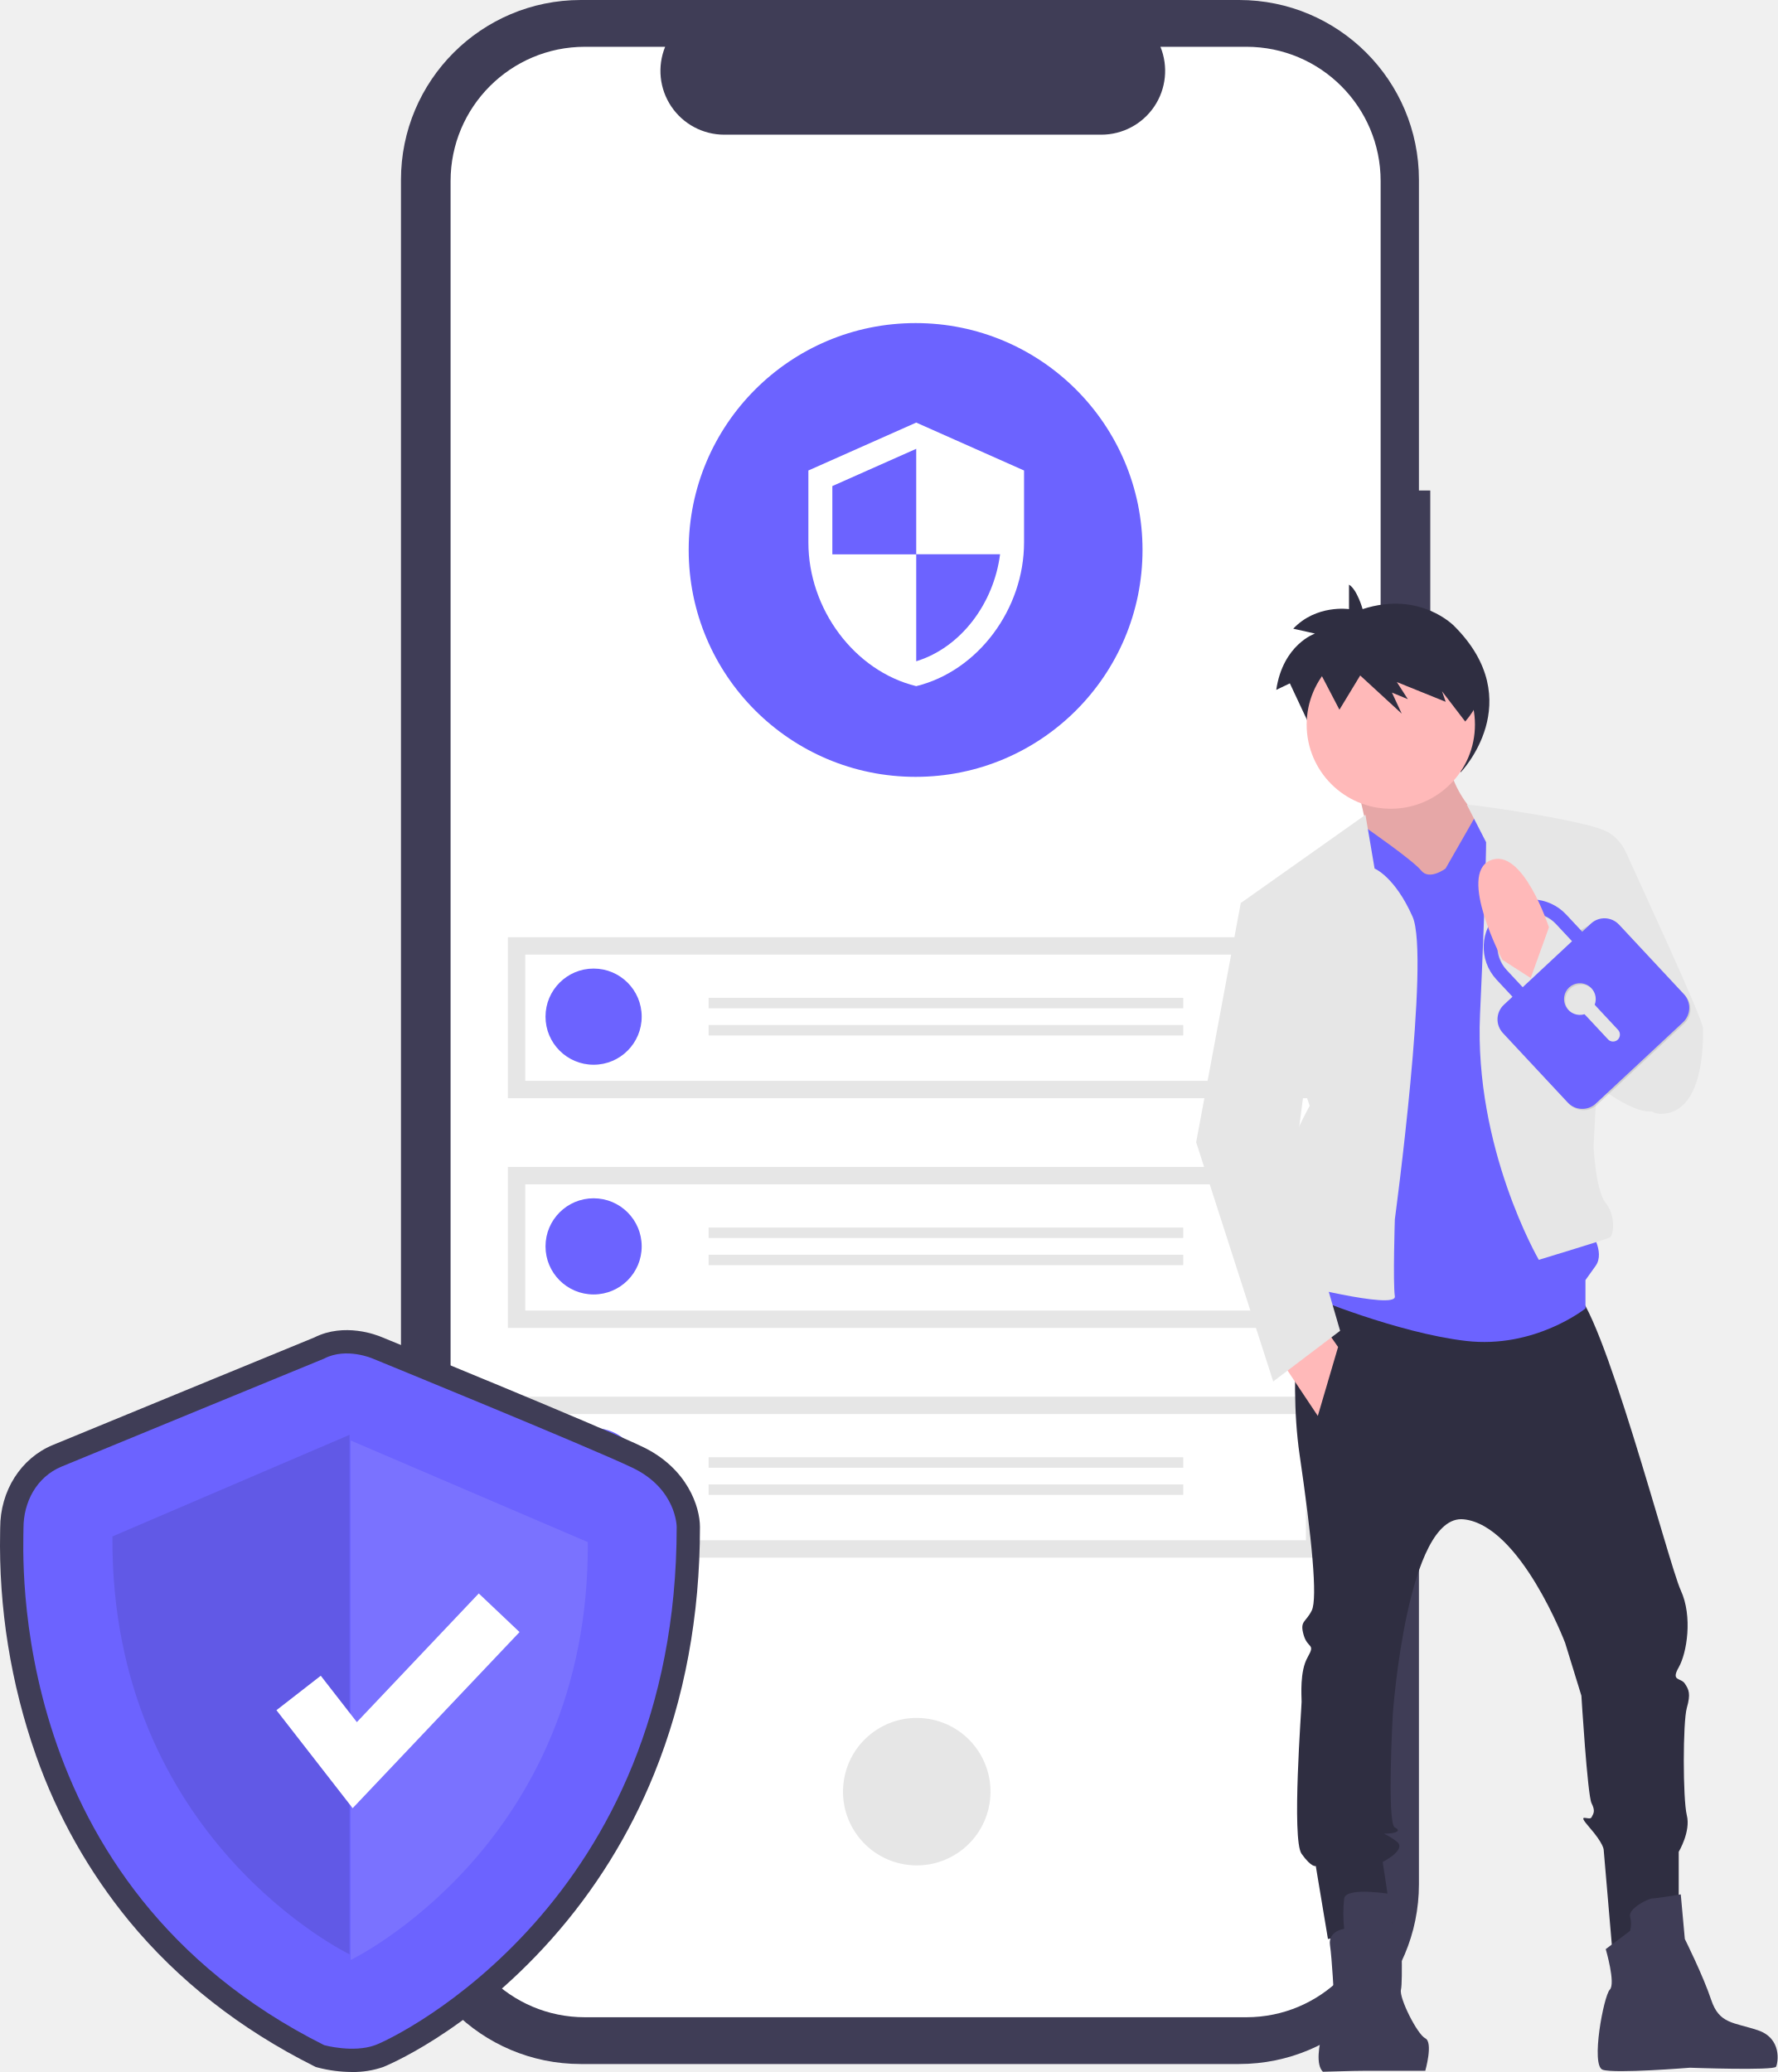
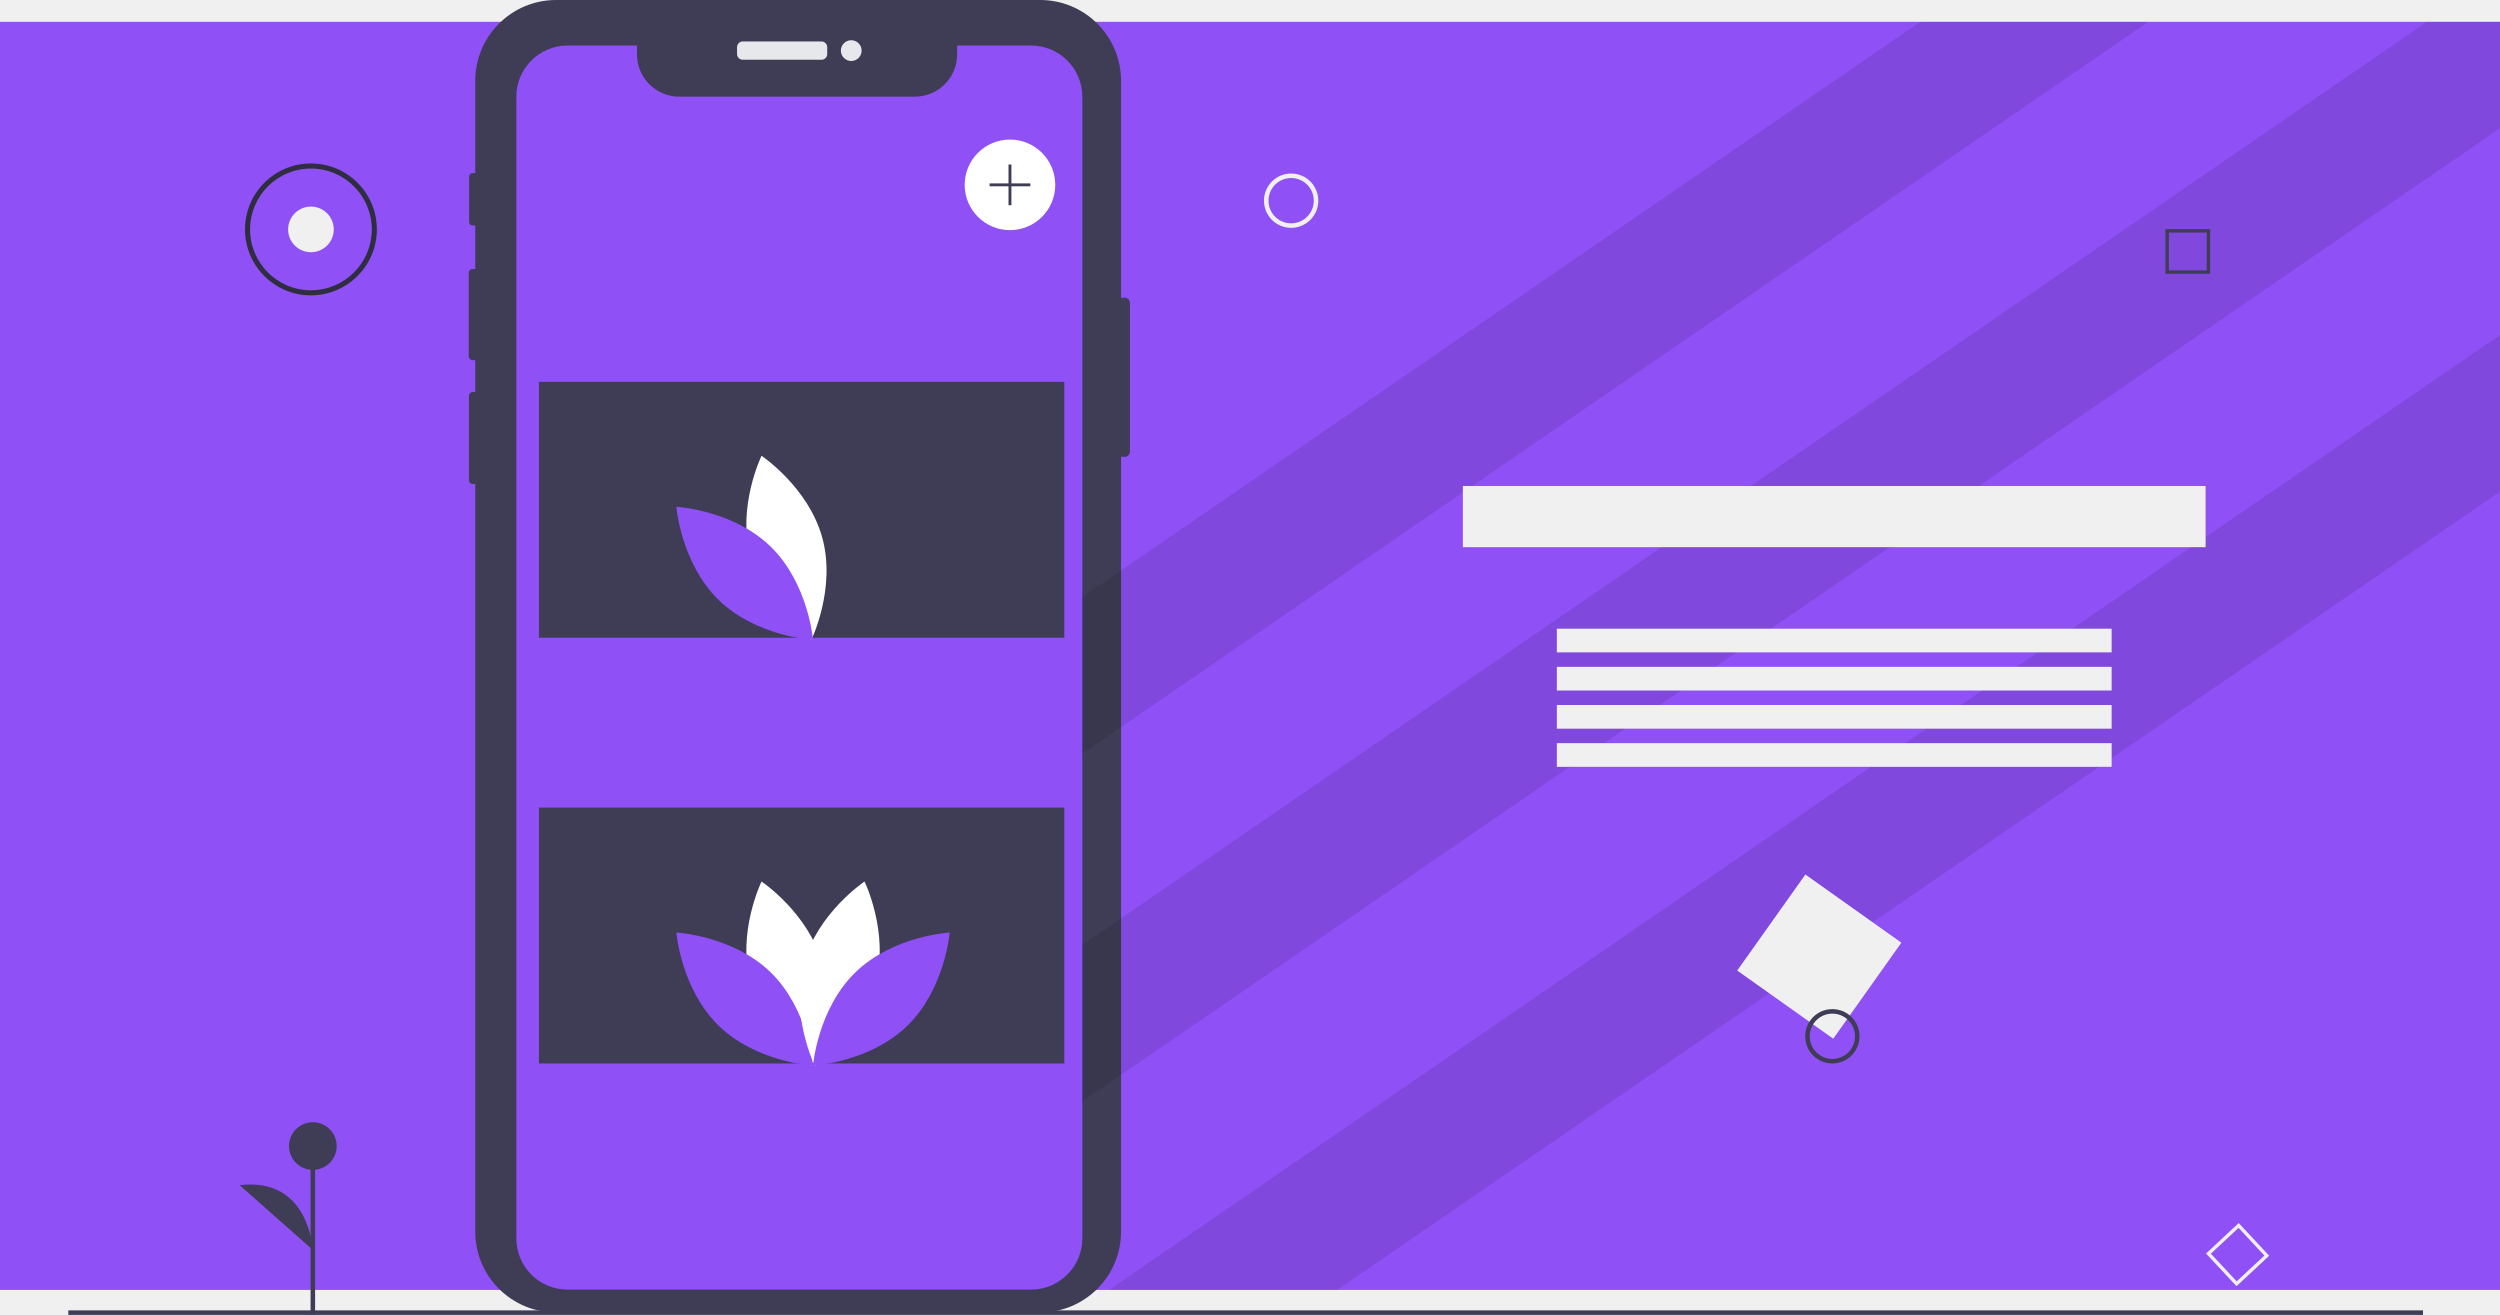
- <svg xmlns="http://www.w3.org/2000/svg" width="626.715" height="730.589" viewBox="0 0 626.715 730.589">
-   <g transform="translate(-828 -175)">
-     <g transform="translate(464.996 175)">
-       <path d="M971.763,257.784h-4V148.239a63.4,63.4,0,0,0-63.4-63.4H672.276a63.4,63.4,0,0,0-63.4,63.4V749.213a63.4,63.4,0,0,0,63.4,63.4H904.362a63.4,63.4,0,0,0,63.4-63.4V335.76h4Z" transform="translate(-104.506 -84.839)" fill="#3f3d56" />
-       <path d="M906.921,101.332H876.626A22.5,22.5,0,0,1,855.8,132.326H722.839a22.5,22.5,0,0,1-20.827-30.991h-28.3a47.348,47.348,0,0,0-47.348,47.348h0V748.772a47.348,47.348,0,0,0,47.348,47.348h233.2a47.348,47.348,0,0,0,47.348-47.348h0V148.68a47.348,47.348,0,0,0-47.348-47.348h0Z" transform="translate(-104.506 -84.839)" fill="#fff" />
-       <circle cx="26" cy="26" r="26" transform="translate(656.382 653.242) rotate(-80.783)" fill="#e6e6e6" />
-       <rect width="287.492" height="56.761" transform="translate(542.06 330.46)" fill="#e6e6e6" />
-       <path d="M652.7,465.932H927.93v-44.5H652.7Z" transform="translate(-104.506 -84.839)" fill="#fff" />
-       <path d="M676.789,426.357a16.955,16.955,0,1,1-16.955,16.955A16.955,16.955,0,0,1,676.789,426.357Z" transform="translate(-104.506 -84.839)" fill="#6c63ff" />
-       <rect width="167.335" height="3.686" transform="translate(612.827 351.838)" fill="#e6e6e6" />
-       <rect width="167.335" height="3.686" transform="translate(612.827 361.421)" fill="#e6e6e6" />
-       <rect width="287.492" height="56.761" transform="translate(542.06 411.46)" fill="#e6e6e6" />
-       <path d="M652.7,546.932H927.93v-44.5H652.7Z" transform="translate(-104.506 -84.839)" fill="#fff" />
-       <circle cx="16.955" cy="16.955" r="16.955" transform="translate(555.328 422.518)" fill="#6c63ff" />
-       <rect width="167.335" height="3.686" transform="translate(612.827 432.838)" fill="#e6e6e6" />
-       <rect width="167.335" height="3.686" transform="translate(612.827 442.421)" fill="#e6e6e6" />
-       <rect width="287.492" height="56.761" transform="translate(542.06 492.46)" fill="#e6e6e6" />
-       <path d="M652.7,627.932H927.93v-44.5H652.7Z" transform="translate(-104.506 -84.839)" fill="#fff" />
-       <circle cx="16.955" cy="16.955" r="16.955" transform="translate(555.328 503.518)" fill="#6c63ff" />
-       <rect width="167.335" height="3.686" transform="translate(612.827 513.838)" fill="#e6e6e6" />
-       <rect width="167.335" height="3.686" transform="translate(612.827 523.421)" fill="#e6e6e6" />
-       <circle cx="80" cy="80" r="80" transform="translate(605.806 113.918)" fill="#6c63ff" />
-       <path d="M829.094,252.147l-37.7,28.062a1.787,1.787,0,0,1-2.159,0l-37.7-28.062a3.59,3.59,0,0,1,2.875-2.367L790.312,276.5l35.907-26.719a3.589,3.589,0,0,1,2.875,2.367Z" transform="translate(-104.506 -84.839)" fill="#6c63ff" />
-       <path d="M44.445,3.856,6.427,20.753V46.1c0,23.465,16.2,45.347,38.018,50.69C66.262,91.445,82.462,69.563,82.462,46.1V20.753Zm0,46.424H74.014c-2.239,17.4-13.834,32.906-29.569,37.743v-37.7H14.875V26.244L44.445,13.107V50.28Z" transform="translate(641.577 145.144)" fill="#fff" />
-     </g>
-     <g transform="translate(1249.713 381.146)">
-       <path d="M770.621,178.331s-1.918-6.9-4.8-8.631v8.631s-11.508-1.726-19.66,6.9l7.672,1.726s-11.269,3.74-13.666,19.851l4.8-2.3,12.947,27.619,8.152-14.96,16.3,16.686-3.836-9.206,6.234,2.877-4.316-7.48,19.181,8.631-1.439-4.6,7.028,11.776s24.141-25.01-2.233-51.478C802.988,184.373,791,171.714,770.621,178.331Z" transform="translate(-711.934 -169.701)" fill="#2f2e41" />
-       <path d="M773.81,251s7.148,27.164,5,30.738,20.73,22.875,20.73,22.875l22.16-4.289,1.43-30.738S803.114,252.43,807.4,239.563Z" transform="translate(-717.337 -180.921)" fill="#ffb9b9" />
-       <path d="M773.81,251s7.148,27.164,5,30.738,20.73,22.875,20.73,22.875l22.16-4.289,1.43-30.738S803.114,252.43,807.4,239.563Z" transform="translate(-717.337 -180.921)" opacity="0.1" />
-       <path d="M751.089,457.578s-5.719,35.742-1.43,65.05,6.434,50.753,4.289,55.042-4.289,3.574-2.859,8.578,4.289,2.859,1.43,7.863-2.144,13.582-2.144,15.726-3.574,48.609,0,53.613,5,4.289,5,4.289l4.289,25.734,22.875-3.574-3.574-23.59s8.578-4.289,5-7.148-5.719-2.859-3.574-2.859,5.719-.715,2.859-2.145-.715-40.031-.715-40.031,5-70.769,25.019-68.624S843.3,589.108,843.3,589.108l5.719,18.586s2.144,35.027,3.574,37.886.715,3.574,0,5-5.719-2.145-.715,3.574,5,7.863,5,7.863l3.217,37.529L883.334,684.9V662.74s4.289-7.148,2.859-12.867-1.43-32.883,0-37.886.715-6.434-.715-8.578-5-.715-2.145-5.719,5-17.871.715-27.164-27.879-100.792-37.886-105.8S751.089,457.578,751.089,457.578Z" transform="translate(-713.202 -215.934)" fill="#2f2e41" />
-       <path d="M784.129,719.694s-16.441-2.859-17.156,1.43a48.942,48.942,0,0,0,0,10.722s-5.719.715-5,5.719,1.43,18.586,1.43,18.586-8.935,21.088-3.932,26.092c.05.05,9.871-.357,15.516-.357H795.57s2.859-10.008,0-11.437-9.293-14.3-8.578-17.156,0-23.59,0-23.59l-3.157.178Z" transform="translate(-714.789 -257.881)" fill="#3f3d56" />
-       <path d="M886.594,732.74l-8.578,6.434s3.574,12.152,1.43,14.3-6.791,26.807-2.5,28.236,30.738-.715,30.738-.715,29.666,1.072,30.38-.357,2.145-10.008-6.433-12.867-13.582-2.144-16.441-10.723S905.9,735.6,905.9,735.6l-1.43-15.726s-8.578,1.43-10.008,1.43-8.578,3.574-7.863,6.434a9.727,9.727,0,0,1,0,5Z" transform="translate(-733.618 -258.06)" fill="#3f3d56" />
-       <circle cx="29.666" cy="29.666" r="29.666" transform="translate(38.959 19.686)" fill="#ffb9b9" />
-       <path d="M802.117,285.32l10.723-18.742s25.019-1.274,26.449,1.586,13.582,144.4,13.582,144.4,5.719,7.863,2.144,12.867l-3.574,5v10.008s-17.871,14.3-42.175,11.437-55.042-15.726-55.042-15.726l6.434-40.031-.715-117.948,14.4-7.02s16.335,11.309,19.194,14.883S802.117,285.32,802.117,285.32Z" transform="translate(-714.191 -185.214)" fill="#6c63ff" />
-       <path d="M772.447,285.335l-3.217-18.943-43.963,31.1,24.3,71.484s-15.012,27.164-12.152,37.172,4.289,25.019,4.289,25.019,38.6,10.008,37.886,5,0-27.164,0-27.164,12.5-92.574,6.249-106.691S772.447,285.335,772.447,285.335Z" transform="translate(-709.541 -185.229)" fill="#e6e6e6" />
-       <path d="M827.013,275.355l-6.791-13.225c0-.414,48.249,6.26,50.4,10.365L864.9,382.581s.715,15.726,4.289,20.015,2.859,11.437,1.43,12.152-25.019,7.863-25.019,7.863-22.875-39.316-20.73-86.5S827.013,275.355,827.013,275.355Z" transform="translate(-724.791 -184.542)" fill="#e6e6e6" />
-       <path d="M869.768,275.025l7.571-1.612a16.011,16.011,0,0,1,6.726,7.33c2.145,5,27.164,58.617,27.164,62.191s.715,30.023-15.012,30.023-27.879-67.2-27.879-67.2Z" transform="translate(-732.518 -186.357)" fill="#e6e6e6" />
-       <path d="M624.055,388.761l12.867,19.3,7.148-24.3-5-7.148Z" transform="translate(-594.031 -114.95)" fill="#ffb9b9" />
-       <path d="M610.447,199.337l-6.433-.714-15.727,84.35,27.164,84.351,23.59-17.871L622.6,292.981l5.718-43.6Z" transform="translate(-588.287 -86.365)" fill="#e6e6e6" />
-       <path d="M814.389,213.785c-3.928-14.318-16.212-24.768-30.767-24.768a31.329,31.329,0,0,0-25.655,13.814l7.34,14.066,7.319-12.066,14.637,13.458-3.444-7.425,5.6,2.32-3.875-6.033,17.22,6.961-1.292-3.713,8.18,10.674A32.178,32.178,0,0,0,814.389,213.785Z" transform="translate(-714.793 -172.803)" fill="#2f2e41" />
-       <path d="M746.261,210.865l19.261,16.793-9.968-21.8Z" transform="translate(-613.658 -87.527)" opacity="0.1" />
-       <path d="M900.48,349.566,850.441,310.25,832.57,336.7s47.179,50.039,57.9,40.031S900.48,349.566,900.48,349.566Z" transform="translate(-726.774 -192.273)" fill="#e6e6e6" />
-     </g>
-     <g transform="translate(828.005 644)">
-       <path d="M314.557,419.585a48.454,48.454,0,0,1-12.012-1.554l-.773-.214-.717-.359c-25.933-13-47.811-30.177-65.027-51.046a193.241,193.241,0,0,1-32.833-58.3,224.4,224.4,0,0,1-12.689-79.049c.011-.565.02-1,.02-1.3,0-13.075,7.258-24.547,18.489-29.227,8.6-3.582,86.647-35.64,92.286-37.957,10.62-5.322,21.951-.88,23.764-.1,4.067,1.663,76.22,31.174,91.812,38.6,16.069,7.652,20.357,21.4,20.357,28.315,0,31.312-5.423,60.575-16.118,86.977a201.394,201.394,0,0,1-36.192,58.328c-29.545,33.249-59.1,45.035-59.383,45.139a32.291,32.291,0,0,1-10.983,1.754Zm-6.95-17.215c2.562.574,8.461,1.436,12.306.034,4.884-1.781,29.619-14.608,52.734-40.62,31.936-35.939,48.14-81.117,48.164-134.281-.057-1.077-.822-8.759-10.995-13.6-15.29-7.281-90.286-37.947-91.042-38.256l-.207-.088c-1.572-.659-6.574-2.046-10.021-.239l-.69.322c-.836.343-83.687,34.372-92.524,38.054-6.181,2.575-8.383,8.956-8.383,14.068,0,.374-.01.917-.023,1.619-.706,36.376,7.712,125.886,100.683,172.989Z" transform="translate(-190.465 -158)" fill="#3f3d56" />
-       <path d="M309.261,172.579s-83.6,34.338-92.562,38.07-13.436,12.69-13.436,21.648-6.718,125.843,106,182.356c0,0,10.23,2.831,17.992,0s106.3-50.6,106.3-182.73c0,0,0-13.436-15.676-20.9s-91.466-38.443-91.466-38.443S317.1,168.474,309.261,172.579Z" transform="translate(-194.99 -162.535)" fill="#6c63ff" />
-       <path d="M335.556,215.286V398.465s-84.351-40.6-83.6-147.348Z" transform="translate(-212.328 -178.369)" opacity="0.1" />
-       <path d="M251.946,215.286V398.465s84.351-40.6,83.6-147.348Z" transform="translate(-128.328 -176.37)" fill="#fff" opacity="0.1" />
-       <path d="M178.105,219.8l-26.87-34.549L166.861,173.1l12.723,16.358,42.98-45.372,14.373,13.617Z" transform="translate(-53.777 -51.234)" fill="#fff" />
-     </g>
-     <g transform="translate(1169.776 578.166) rotate(-43)">
-       <path d="M577.147,273.92h-4.206v-8.17a16.8,16.8,0,1,0-33.6-.227v8.4h-4.2a7.021,7.021,0,0,0-7,7v33.592a7.021,7.021,0,0,0,7,7h42a7.018,7.018,0,0,0,7-7V280.92A7.018,7.018,0,0,0,577.147,273.92ZM558.6,295.758v12.031a2.511,2.511,0,0,1-2.328,2.521,2.455,2.455,0,0,1-2.57-2.452V295.751a5.587,5.587,0,1,1,4.9,0Zm9.449-21.837H544.244v-8.4a11.9,11.9,0,0,1,23.8,0Z" transform="translate(-364.037 -180.546)" opacity="0.1" />
-       <path d="M577.147,271.92h-4.206v-8.17a16.8,16.8,0,1,0-33.6-.227v8.4h-4.2a7.021,7.021,0,0,0-7,7v33.592a7.021,7.021,0,0,0,7,7h42a7.018,7.018,0,0,0,7-7V278.92A7.018,7.018,0,0,0,577.147,271.92ZM558.6,293.757v12.031a2.511,2.511,0,0,1-2.328,2.52,2.455,2.455,0,0,1-2.57-2.452V293.751a5.587,5.587,0,1,1,4.9,0Zm9.449-21.837H544.244v-8.4a11.9,11.9,0,0,1,23.8,0Z" transform="translate(-364.037 -179.167)" fill="#6c63ff" />
-     </g>
-     <path d="M849.948,309.03s-9.293-28.594-20.73-23.59,4.289,35.027,4.289,35.027l10.008,6.434Z" transform="translate(524.147 192.952)" fill="#ffb9b9" />
-   </g>
+ <svg xmlns="http://www.w3.org/2000/svg" id="a07da818-cf00-4494-8aa7-da1849f04f60" data-name="Layer 1" width="1104" height="580.701" viewBox="0 0 1104 580.701">
+   <rect y="9.63" width="1104" height="560" fill="#8f50f5" />
+   <path d="M546.975,292.91v65.68a2.296,2.296,0,0,1-2.29,2.29h-1.63V703.03a35.702,35.702,0,0,1-35.7,35.7H293.565a35.693,35.693,0,0,1-35.69-35.7V372.88h-1.18a1.618,1.618,0,0,1-1.62-1.61V333.89a1.62,1.62,0,0,1,1.62-1.62h1.18V318.19H256.685a1.696,1.696,0,0,1-1.69-1.7V279.62a1.694,1.694,0,0,1,1.69-1.69H257.875V258.71h-1.21a1.498,1.498,0,0,1-1.5-1.5V237.09a1.507,1.507,0,0,1,1.5-1.51H257.875V194.84a35.691,35.691,0,0,1,35.69-35.69H507.355a35.7,35.7,0,0,1,35.7,35.69v95.78H544.685A2.296,2.296,0,0,1,546.975,292.91Z" transform="translate(-48 -159.15)" fill="#3f3d56" />
+   <polygon points="948.7 9.63 476.02 334.13 443.76 287.14 848 9.63 948.7 9.63" opacity="0.1" />
+   <polygon points="1104 9.63 1104 56.62 439.02 513.13 406.76 466.14 1071.75 9.63 1104 9.63" opacity="0.1" />
+   <polygon points="1104 147.95 1104 217.08 590.46 569.63 489.75 569.63 1104 147.95" opacity="0.1" />
+   <rect x="30.172" y="578.662" width="1039.828" height="2" fill="#3f3d56" />
+   <rect x="825.405" y="555.588" width="52" height="52" transform="translate(445.8152 -544.6524) rotate(35.37103)" fill="#f0f0f0" />
+   <path d="M857.172,628.772a12,12,0,1,1,12-12A12.014,12.014,0,0,1,857.172,628.772Zm0-22a10,10,0,1,0,10,10A10.011,10.011,0,0,0,857.172,606.772Z" transform="translate(-48 -159.15)" fill="#3f3d56" />
+   <path d="M618.172,259.772a12,12,0,1,1,12-12A12.014,12.014,0,0,1,618.172,259.772Zm0-22a10,10,0,1,0,10,10A10.011,10.011,0,0,0,618.172,237.772Z" transform="translate(-48 -159.15)" fill="#f0f0f0" />
+   <rect x="137.147" y="506.095" width="2" height="74.411" fill="#3f3d56" />
+   <circle cx="138.148" cy="506.094" r="10.523" fill="#3f3d56" />
+   <path d="M186.148,711.106s-1.503-32.332-32.32-28.574" transform="translate(-48 -159.15)" fill="#3f3d56" />
+   <rect x="325.479" y="18.307" width="39.823" height="8.086" rx="2.542" fill="#e6e8ec" />
+   <circle cx="375.91" cy="22.35" r="4.587" fill="#e6e8ec" />
+   <path d="M525.96,201.9v504.09a22.65,22.65,0,0,1-22.65,22.64H298.66a22.611,22.611,0,0,1-22.65-22.64v-504.09a22.649,22.649,0,0,1,22.65-22.65h30.63v3.93a18.65,18.65,0,0,0,18.65,18.65H452.02a18.65,18.65,0,0,0,18.65-18.65v-3.93h32.64A22.643,22.643,0,0,1,525.96,201.9Z" transform="translate(-48 -159.15)" fill="#8f50f5" />
+   <rect x="238" y="168.63" width="232" height="113" fill="#3f3d56" />
+   <rect x="238" y="356.63" width="232" height="113" fill="#3f3d56" />
+   <circle cx="446" cy="81.63" r="20" fill="#fff" />
+   <polygon points="455 80.987 446.643 80.987 446.643 72.63 445.357 72.63 445.357 80.987 437 80.987 437 82.273 445.357 82.273 445.357 90.63 446.643 90.63 446.643 82.273 455 82.273 455 80.987" fill="#3f3d56" />
+   <path d="M379.409,405.371c6.073,22.45,26.875,36.354,26.875,36.354s10.955-22.495,4.882-44.945-26.875-36.354-26.875-36.354S373.335,382.921,379.409,405.371Z" transform="translate(-48 -159.15)" fill="#fff" />
+   <path d="M388.333,400.546c16.665,16.223,18.7,41.16,18.7,41.16s-24.984-1.364-41.648-17.587-18.7-41.16-18.7-41.16S371.668,384.323,388.333,400.546Z" transform="translate(-48 -159.15)" fill="#8f50f5" />
+   <path d="M379.409,593.371c6.073,22.45,26.875,36.354,26.875,36.354s10.955-22.495,4.882-44.945-26.875-36.354-26.875-36.354S373.335,570.921,379.409,593.371Z" transform="translate(-48 -159.15)" fill="#fff" />
+   <path d="M388.333,588.546c16.665,16.223,18.7,41.16,18.7,41.16s-24.984-1.364-41.648-17.587-18.7-41.16-18.7-41.16S371.668,572.323,388.333,588.546Z" transform="translate(-48 -159.15)" fill="#8f50f5" />
+   <path d="M434.657,593.371c-6.073,22.45-26.875,36.354-26.875,36.354s-10.955-22.495-4.882-44.945,26.875-36.354,26.875-36.354S440.731,570.921,434.657,593.371Z" transform="translate(-48 -159.15)" fill="#fff" />
+   <path d="M425.733,588.546c-16.665,16.223-18.7,41.16-18.7,41.16s24.984-1.364,41.648-17.587,18.7-41.16,18.7-41.16S442.398,572.323,425.733,588.546Z" transform="translate(-48 -159.15)" fill="#8f50f5" />
+   <path d="M1024,280.062h-19.741V260.321H1024Zm-18.223-1.519h16.704v-16.704H1005.777Z" transform="translate(-48 -159.15)" fill="#3f3d56" />
+   <path d="M1035.644,727.142l-13.465-14.436,14.436-13.465,13.465,14.436ZM1024.325,712.78l11.394,12.215,12.215-11.394-11.394-12.215Z" transform="translate(-48 -159.15)" fill="#f0f0f0" />
+   <circle cx="137.31" cy="101.307" r="10.079" fill="#f0f0f0" />
+   <path d="M185.31,289.573a29.116,29.116,0,1,1,29.116-29.116A29.149,29.149,0,0,1,185.31,289.573Zm0-55.992a26.876,26.876,0,1,0,26.876,26.876A26.907,26.907,0,0,0,185.31,233.581Z" transform="translate(-48 -159.15)" fill="#2f2e41" />
+   <rect x="646" y="214.63" width="328" height="27" fill="#f0f0f0" />
+   <rect x="687.5" y="277.63" width="245" height="10.457" fill="#f0f0f0" />
+   <rect x="687.5" y="294.477" width="245" height="10.457" fill="#f0f0f0" />
+   <rect x="687.5" y="311.325" width="245" height="10.457" fill="#f0f0f0" />
+   <rect x="687.5" y="328.173" width="245" height="10.457" fill="#f0f0f0" />
</svg>
